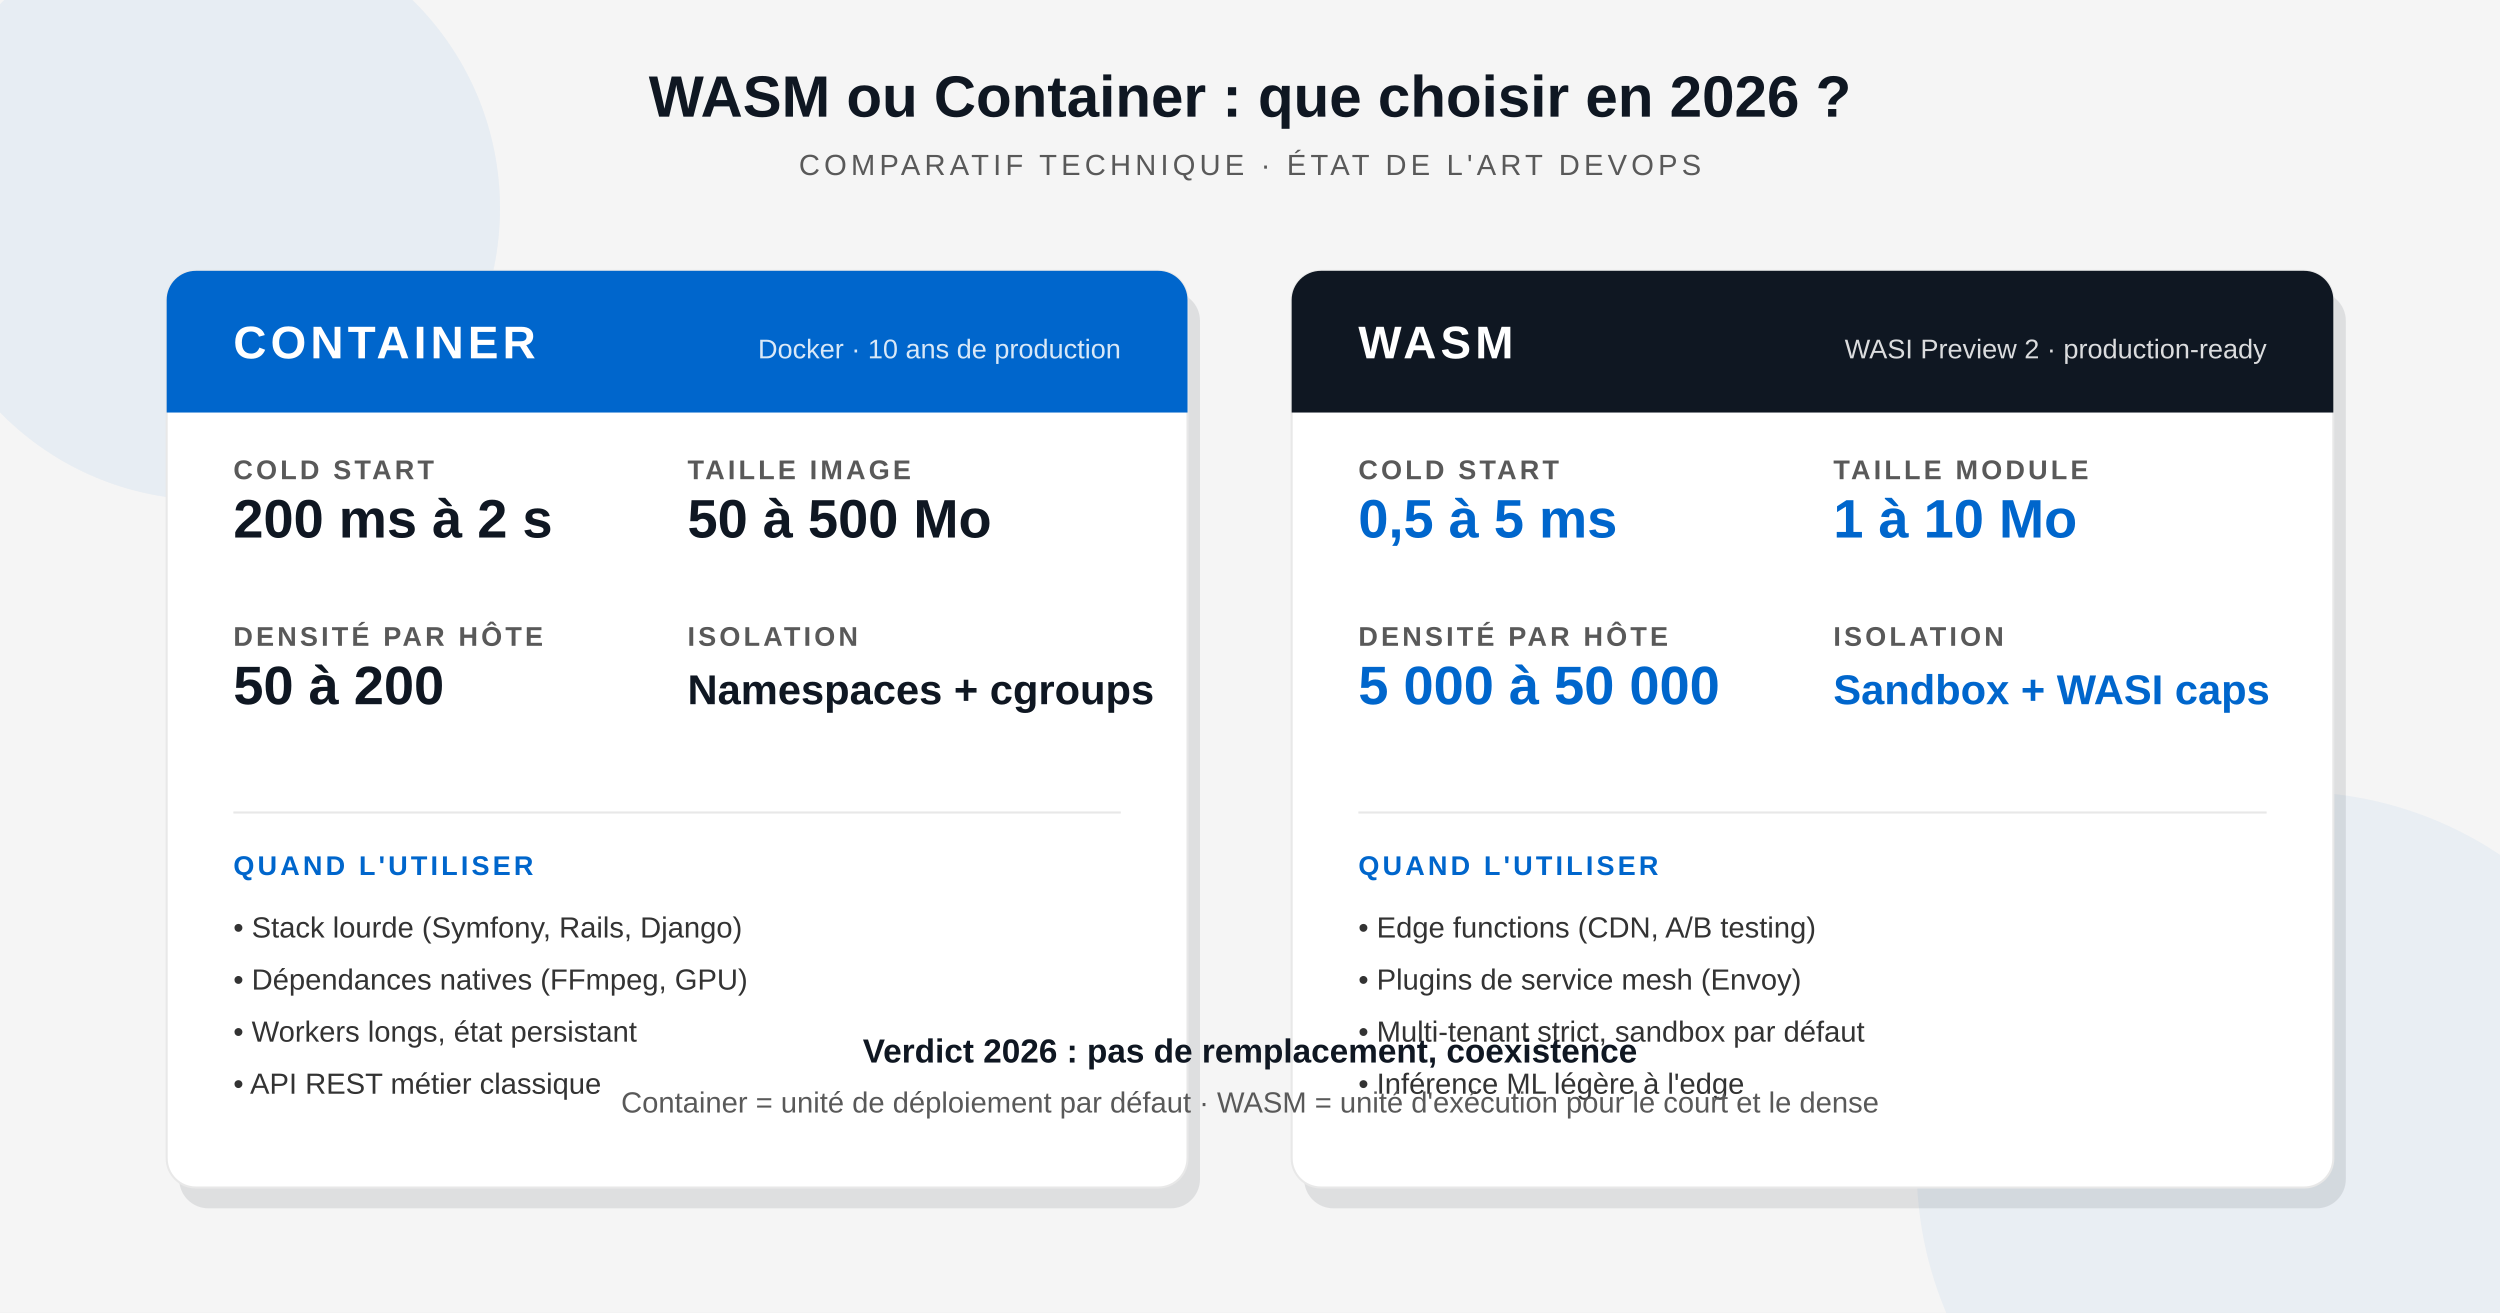
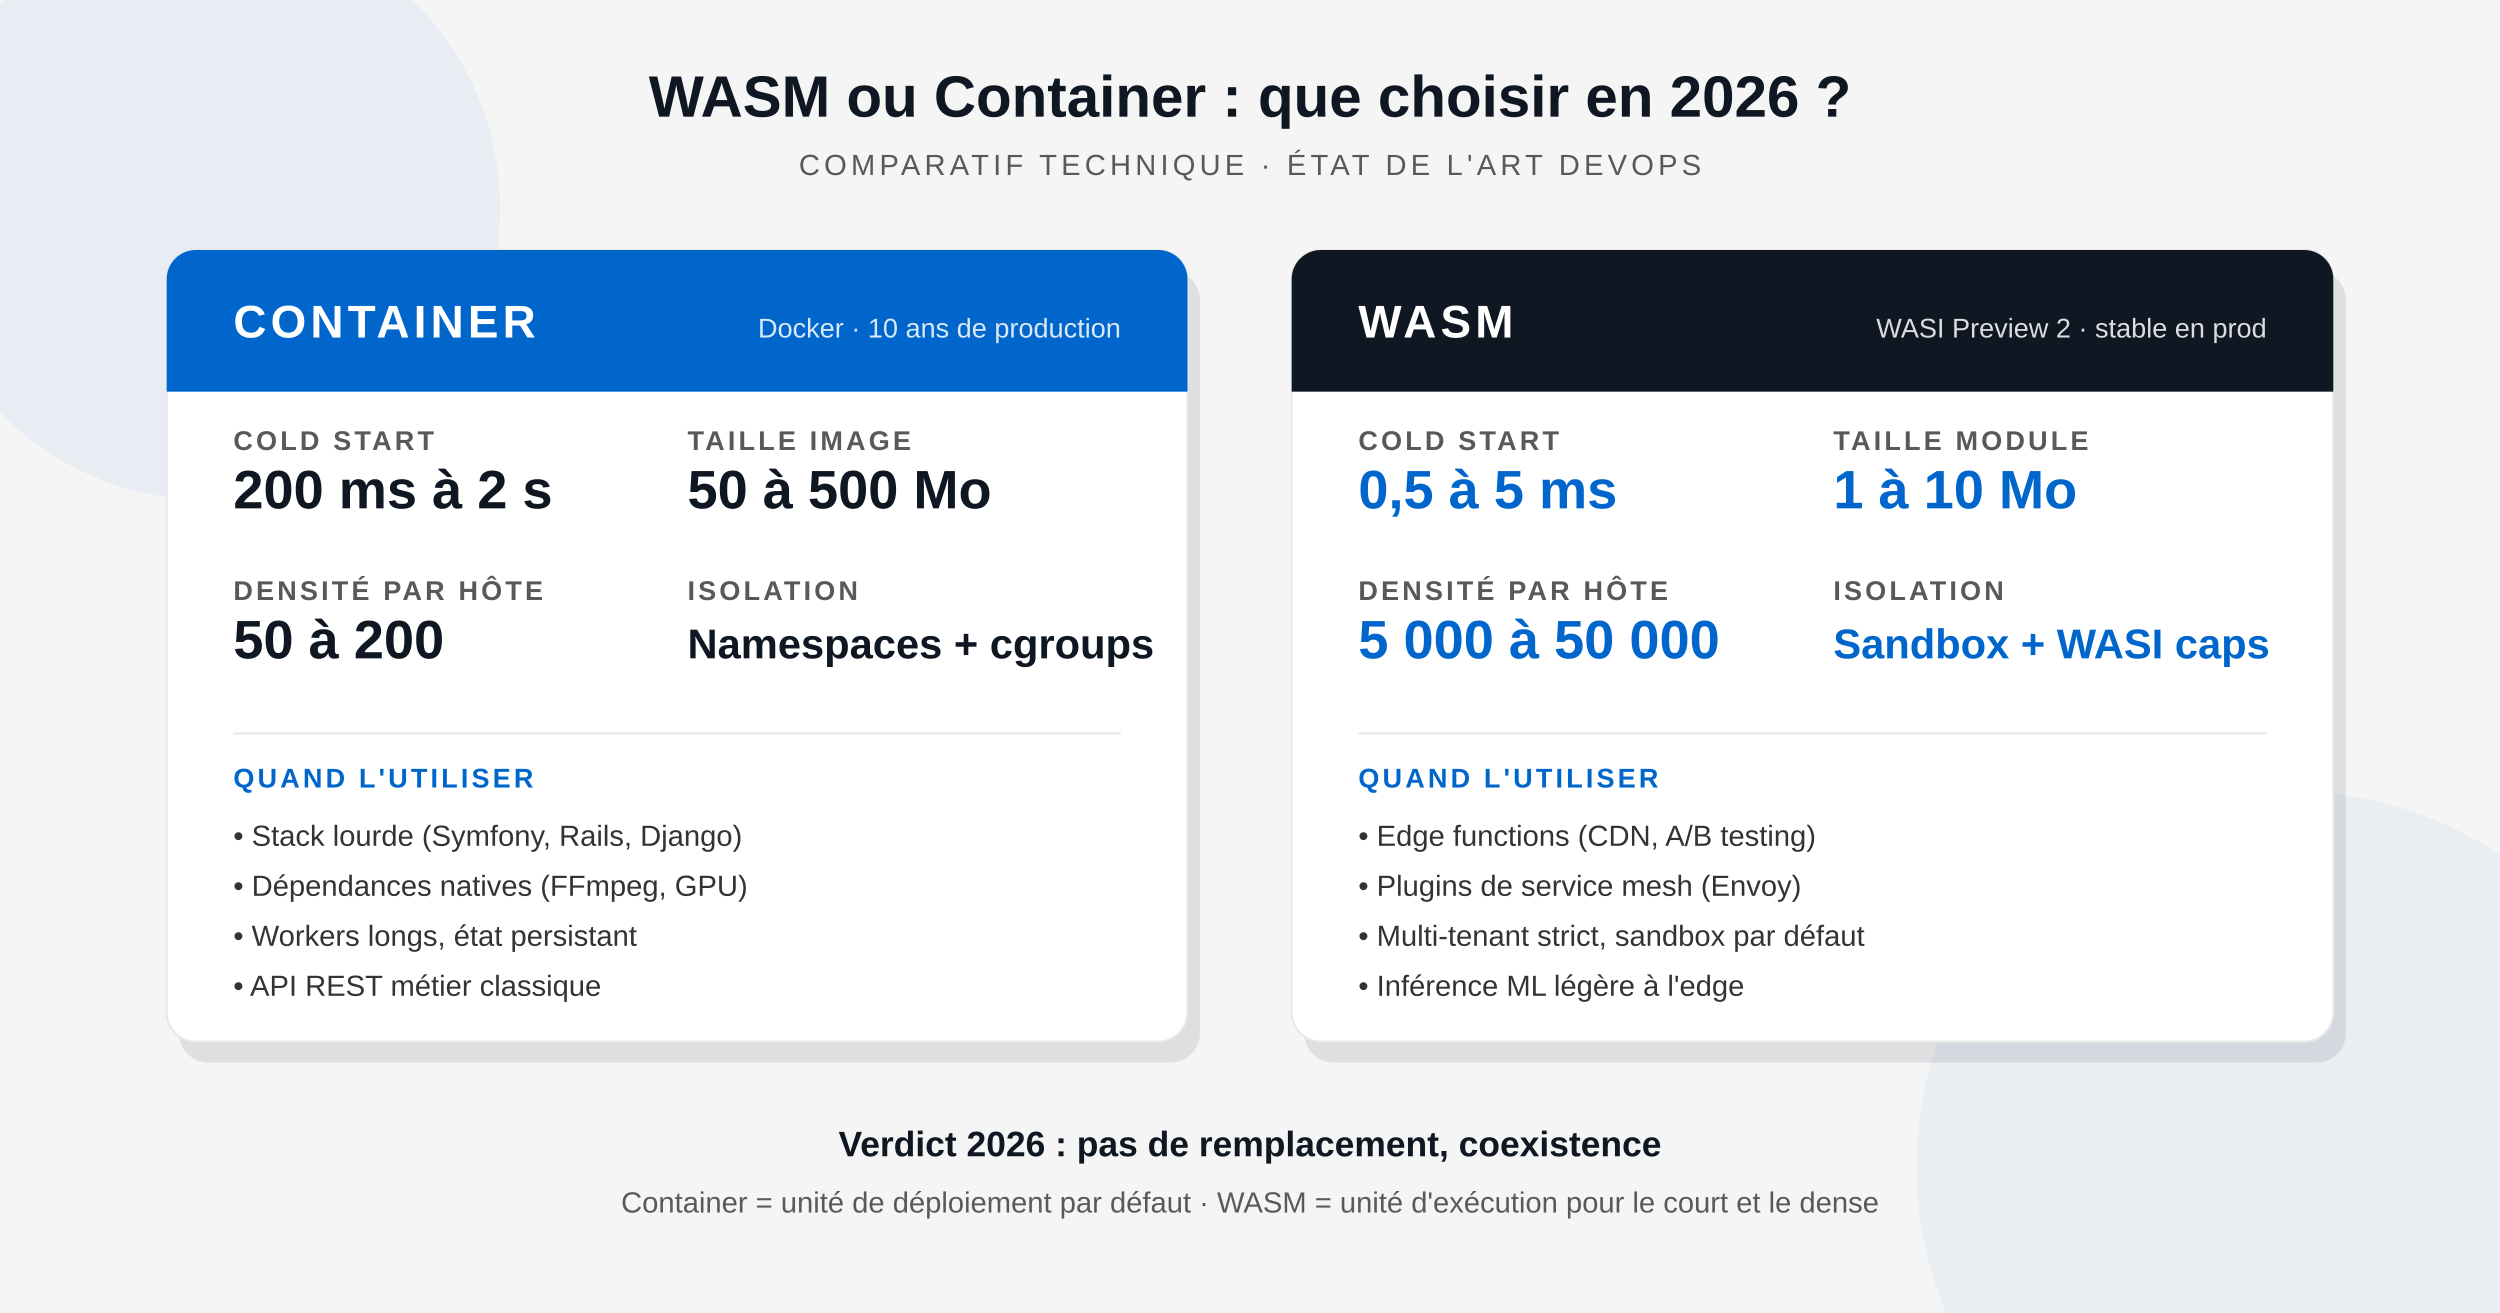
<svg xmlns="http://www.w3.org/2000/svg" viewBox="0 0 1200 630" width="1200" height="630" role="img" aria-label="Comparatif WASM vs Container en 2026 : cold start, taille, densité, isolation">
  <rect width="1200" height="630" fill="#f5f5f5" />
  <circle cx="100" cy="100" r="140" fill="#0066cc" opacity="0.06" />
  <circle cx="1100" cy="560" r="180" fill="#0066cc" opacity="0.05" />
  <text x="600" y="56" font-family="Arial, Helvetica, sans-serif" font-size="28" font-weight="700" fill="#0f1722" text-anchor="middle">WASM ou Container : que choisir en 2026 ?</text>
  <text x="600" y="84" font-family="Arial, Helvetica, sans-serif" font-size="14" font-weight="500" fill="#595959" text-anchor="middle" letter-spacing="2">COMPARATIF TECHNIQUE · ÉTAT DE L'ART DEVOPS</text>
-   <g transform="translate(80, 130)">
-     <rect x="6" y="10" width="490" height="440" rx="14" fill="#0f1722" opacity="0.10" />
-     <rect width="490" height="440" rx="14" fill="#ffffff" />
-     <rect width="490" height="440" rx="14" fill="none" stroke="#e8e8e8" stroke-width="1" />
+   <g transform="translate(80, 120)">
+     <rect x="6" y="10" width="490" height="380" rx="14" fill="#0f1722" opacity="0.10" />
+     <rect width="490" height="380" rx="14" fill="#ffffff" />
+     <rect width="490" height="380" rx="14" fill="none" stroke="#e8e8e8" stroke-width="1" />
    <path d="M0 14 a14 14 0 0 1 14 -14 h462 a14 14 0 0 1 14 14 v54 h-490 z" fill="#0066cc" />
    <text x="32" y="42" font-family="Arial, Helvetica, sans-serif" font-size="22" font-weight="700" fill="#ffffff" letter-spacing="2">CONTAINER</text>
    <text x="458" y="42" font-family="Arial, Helvetica, sans-serif" font-size="13" font-weight="500" fill="#ffffff" opacity="0.85" text-anchor="end">Docker · 10 ans de production</text>
-     <g transform="translate(32, 100)">
+     <g transform="translate(32, 96)">
      <text x="0" y="0" font-family="Arial, Helvetica, sans-serif" font-size="13" font-weight="600" fill="#595959" letter-spacing="1.5">COLD START</text>
      <text x="0" y="28" font-family="Arial, Helvetica, sans-serif" font-size="26" font-weight="700" fill="#0f1722">200 ms à 2 s</text>
    </g>
-     <g transform="translate(250, 100)">
+     <g transform="translate(250, 96)">
      <text x="0" y="0" font-family="Arial, Helvetica, sans-serif" font-size="13" font-weight="600" fill="#595959" letter-spacing="1.5">TAILLE IMAGE</text>
      <text x="0" y="28" font-family="Arial, Helvetica, sans-serif" font-size="26" font-weight="700" fill="#0f1722">50 à 500 Mo</text>
    </g>
-     <g transform="translate(32, 180)">
+     <g transform="translate(32, 168)">
      <text x="0" y="0" font-family="Arial, Helvetica, sans-serif" font-size="13" font-weight="600" fill="#595959" letter-spacing="1.5">DENSITÉ PAR HÔTE</text>
      <text x="0" y="28" font-family="Arial, Helvetica, sans-serif" font-size="26" font-weight="700" fill="#0f1722">50 à 200</text>
    </g>
-     <g transform="translate(250, 180)">
+     <g transform="translate(250, 168)">
      <text x="0" y="0" font-family="Arial, Helvetica, sans-serif" font-size="13" font-weight="600" fill="#595959" letter-spacing="1.5">ISOLATION</text>
      <text x="0" y="28" font-family="Arial, Helvetica, sans-serif" font-size="20" font-weight="700" fill="#0f1722">Namespaces + cgroups</text>
    </g>
-     <line x1="32" y1="260" x2="458" y2="260" stroke="#e8e8e8" stroke-width="1" />
-     <text x="32" y="290" font-family="Arial, Helvetica, sans-serif" font-size="13" font-weight="700" fill="#0066cc" letter-spacing="1.5">QUAND L'UTILISER</text>
-     <text x="32" y="320" font-family="Arial, Helvetica, sans-serif" font-size="14" font-weight="500" fill="#333333">• Stack lourde (Symfony, Rails, Django)</text>
-     <text x="32" y="345" font-family="Arial, Helvetica, sans-serif" font-size="14" font-weight="500" fill="#333333">• Dépendances natives (FFmpeg, GPU)</text>
-     <text x="32" y="370" font-family="Arial, Helvetica, sans-serif" font-size="14" font-weight="500" fill="#333333">• Workers longs, état persistant</text>
-     <text x="32" y="395" font-family="Arial, Helvetica, sans-serif" font-size="14" font-weight="500" fill="#333333">• API REST métier classique</text>
+     <line x1="32" y1="232" x2="458" y2="232" stroke="#e8e8e8" stroke-width="1" />
+     <text x="32" y="258" font-family="Arial, Helvetica, sans-serif" font-size="13" font-weight="700" fill="#0066cc" letter-spacing="1.5">QUAND L'UTILISER</text>
+     <text x="32" y="286" font-family="Arial, Helvetica, sans-serif" font-size="14" font-weight="500" fill="#333333">• Stack lourde (Symfony, Rails, Django)</text>
+     <text x="32" y="310" font-family="Arial, Helvetica, sans-serif" font-size="14" font-weight="500" fill="#333333">• Dépendances natives (FFmpeg, GPU)</text>
+     <text x="32" y="334" font-family="Arial, Helvetica, sans-serif" font-size="14" font-weight="500" fill="#333333">• Workers longs, état persistant</text>
+     <text x="32" y="358" font-family="Arial, Helvetica, sans-serif" font-size="14" font-weight="500" fill="#333333">• API REST métier classique</text>
  </g>
-   <g transform="translate(620, 130)">
-     <rect x="6" y="10" width="500" height="440" rx="14" fill="#0f1722" opacity="0.10" />
-     <rect width="500" height="440" rx="14" fill="#ffffff" />
-     <rect width="500" height="440" rx="14" fill="none" stroke="#e8e8e8" stroke-width="1" />
+   <g transform="translate(620, 120)">
+     <rect x="6" y="10" width="500" height="380" rx="14" fill="#0f1722" opacity="0.10" />
+     <rect width="500" height="380" rx="14" fill="#ffffff" />
+     <rect width="500" height="380" rx="14" fill="none" stroke="#e8e8e8" stroke-width="1" />
    <path d="M0 14 a14 14 0 0 1 14 -14 h472 a14 14 0 0 1 14 14 v54 h-500 z" fill="#0f1722" />
    <text x="32" y="42" font-family="Arial, Helvetica, sans-serif" font-size="22" font-weight="700" fill="#ffffff" letter-spacing="2">WASM</text>
-     <text x="468" y="42" font-family="Arial, Helvetica, sans-serif" font-size="13" font-weight="500" fill="#ffffff" opacity="0.85" text-anchor="end">WASI Preview 2 · production-ready</text>
-     <g transform="translate(32, 100)">
+     <text x="468" y="42" font-family="Arial, Helvetica, sans-serif" font-size="13" font-weight="500" fill="#ffffff" opacity="0.85" text-anchor="end">WASI Preview 2 · stable en prod</text>
+     <g transform="translate(32, 96)">
      <text x="0" y="0" font-family="Arial, Helvetica, sans-serif" font-size="13" font-weight="600" fill="#595959" letter-spacing="1.5">COLD START</text>
      <text x="0" y="28" font-family="Arial, Helvetica, sans-serif" font-size="26" font-weight="700" fill="#0066cc">0,5 à 5 ms</text>
    </g>
-     <g transform="translate(260, 100)">
+     <g transform="translate(260, 96)">
      <text x="0" y="0" font-family="Arial, Helvetica, sans-serif" font-size="13" font-weight="600" fill="#595959" letter-spacing="1.5">TAILLE MODULE</text>
      <text x="0" y="28" font-family="Arial, Helvetica, sans-serif" font-size="26" font-weight="700" fill="#0066cc">1 à 10 Mo</text>
    </g>
-     <g transform="translate(32, 180)">
+     <g transform="translate(32, 168)">
      <text x="0" y="0" font-family="Arial, Helvetica, sans-serif" font-size="13" font-weight="600" fill="#595959" letter-spacing="1.5">DENSITÉ PAR HÔTE</text>
      <text x="0" y="28" font-family="Arial, Helvetica, sans-serif" font-size="26" font-weight="700" fill="#0066cc">5 000 à 50 000</text>
    </g>
-     <g transform="translate(260, 180)">
+     <g transform="translate(260, 168)">
      <text x="0" y="0" font-family="Arial, Helvetica, sans-serif" font-size="13" font-weight="600" fill="#595959" letter-spacing="1.5">ISOLATION</text>
      <text x="0" y="28" font-family="Arial, Helvetica, sans-serif" font-size="20" font-weight="700" fill="#0066cc">Sandbox + WASI caps</text>
    </g>
-     <line x1="32" y1="260" x2="468" y2="260" stroke="#e8e8e8" stroke-width="1" />
-     <text x="32" y="290" font-family="Arial, Helvetica, sans-serif" font-size="13" font-weight="700" fill="#0066cc" letter-spacing="1.5">QUAND L'UTILISER</text>
-     <text x="32" y="320" font-family="Arial, Helvetica, sans-serif" font-size="14" font-weight="500" fill="#333333">• Edge functions (CDN, A/B testing)</text>
-     <text x="32" y="345" font-family="Arial, Helvetica, sans-serif" font-size="14" font-weight="500" fill="#333333">• Plugins de service mesh (Envoy)</text>
-     <text x="32" y="370" font-family="Arial, Helvetica, sans-serif" font-size="14" font-weight="500" fill="#333333">• Multi-tenant strict, sandbox par défaut</text>
-     <text x="32" y="395" font-family="Arial, Helvetica, sans-serif" font-size="14" font-weight="500" fill="#333333">• Inférence ML légère à l'edge</text>
+     <line x1="32" y1="232" x2="468" y2="232" stroke="#e8e8e8" stroke-width="1" />
+     <text x="32" y="258" font-family="Arial, Helvetica, sans-serif" font-size="13" font-weight="700" fill="#0066cc" letter-spacing="1.5">QUAND L'UTILISER</text>
+     <text x="32" y="286" font-family="Arial, Helvetica, sans-serif" font-size="14" font-weight="500" fill="#333333">• Edge functions (CDN, A/B testing)</text>
+     <text x="32" y="310" font-family="Arial, Helvetica, sans-serif" font-size="14" font-weight="500" fill="#333333">• Plugins de service mesh (Envoy)</text>
+     <text x="32" y="334" font-family="Arial, Helvetica, sans-serif" font-size="14" font-weight="500" fill="#333333">• Multi-tenant strict, sandbox par défaut</text>
+     <text x="32" y="358" font-family="Arial, Helvetica, sans-serif" font-size="14" font-weight="500" fill="#333333">• Inférence ML légère à l'edge</text>
  </g>
-   <text x="600" y="510" font-family="Arial, Helvetica, sans-serif" font-size="16" font-weight="600" fill="#0f1722" text-anchor="middle">Verdict 2026 : pas de remplacement, coexistence</text>
-   <text x="600" y="534" font-family="Arial, Helvetica, sans-serif" font-size="14" font-weight="500" fill="#595959" text-anchor="middle">Container = unité de déploiement par défaut · WASM = unité d'exécution pour le court et le dense</text>
+   <text x="600" y="555" font-family="Arial, Helvetica, sans-serif" font-size="17" font-weight="700" fill="#0f1722" text-anchor="middle">Verdict 2026 : pas de remplacement, coexistence</text>
+   <text x="600" y="582" font-family="Arial, Helvetica, sans-serif" font-size="14" font-weight="500" fill="#595959" text-anchor="middle">Container = unité de déploiement par défaut · WASM = unité d'exécution pour le court et le dense</text>
</svg>
